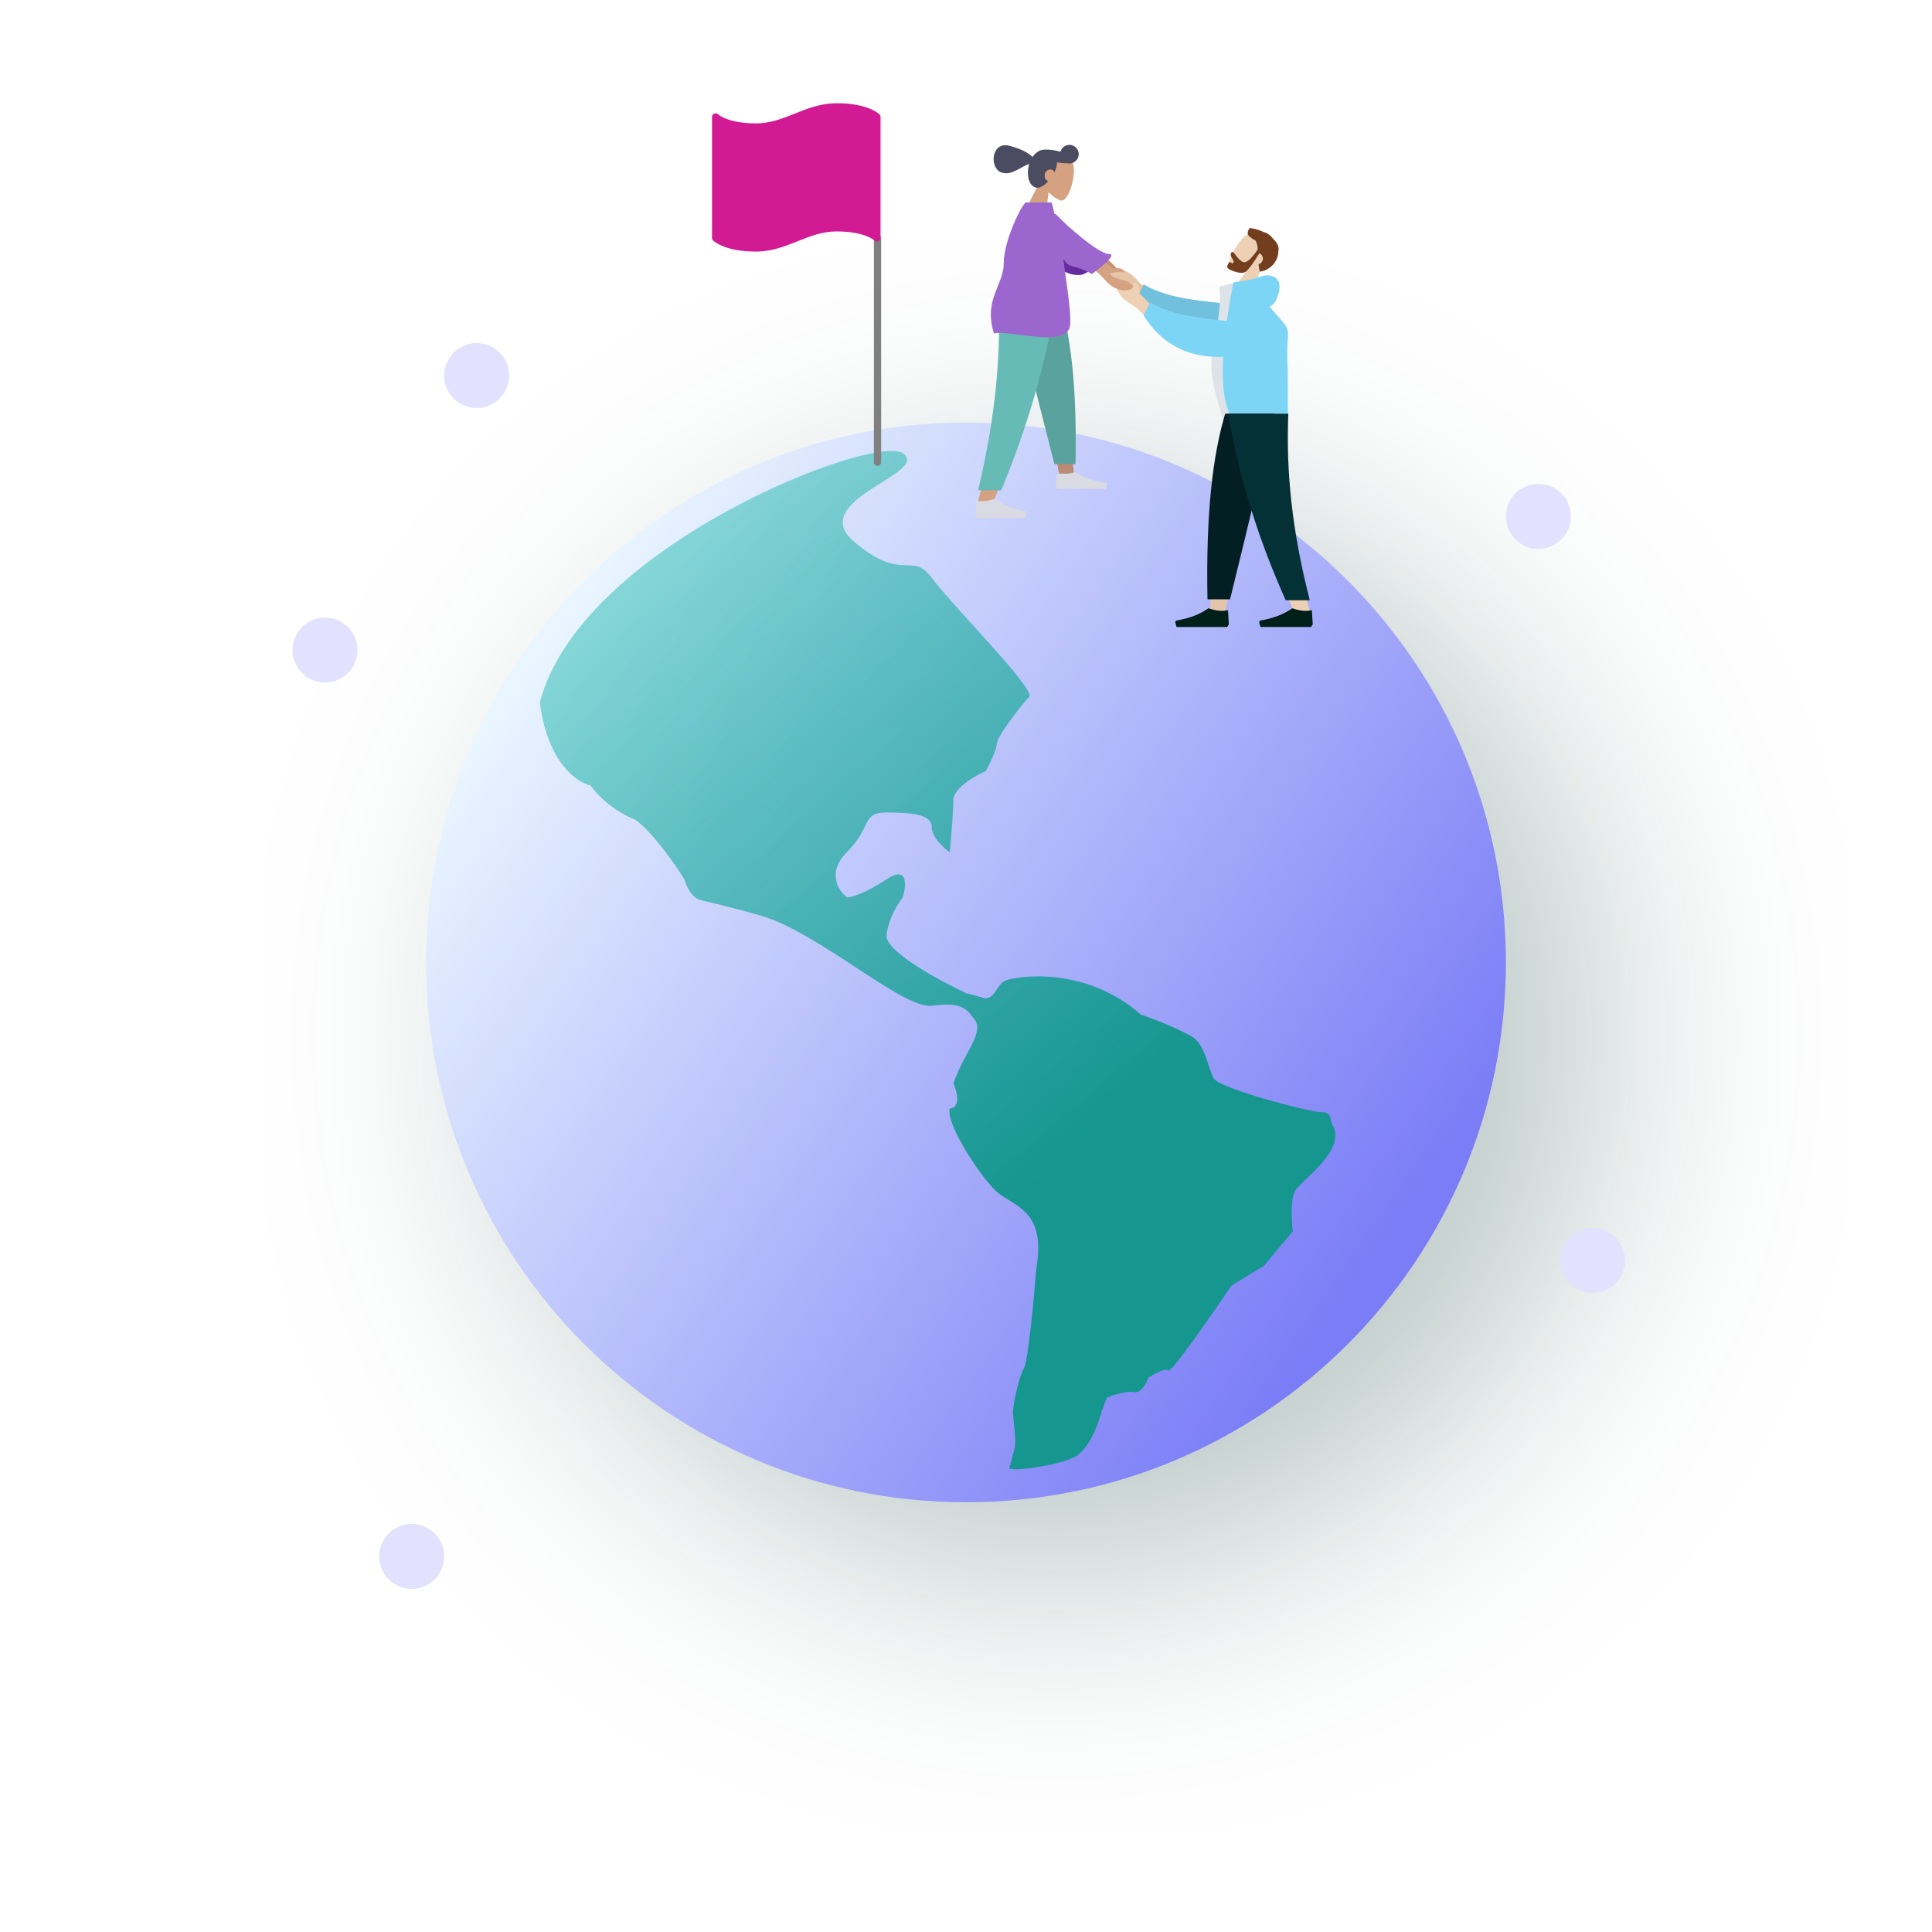
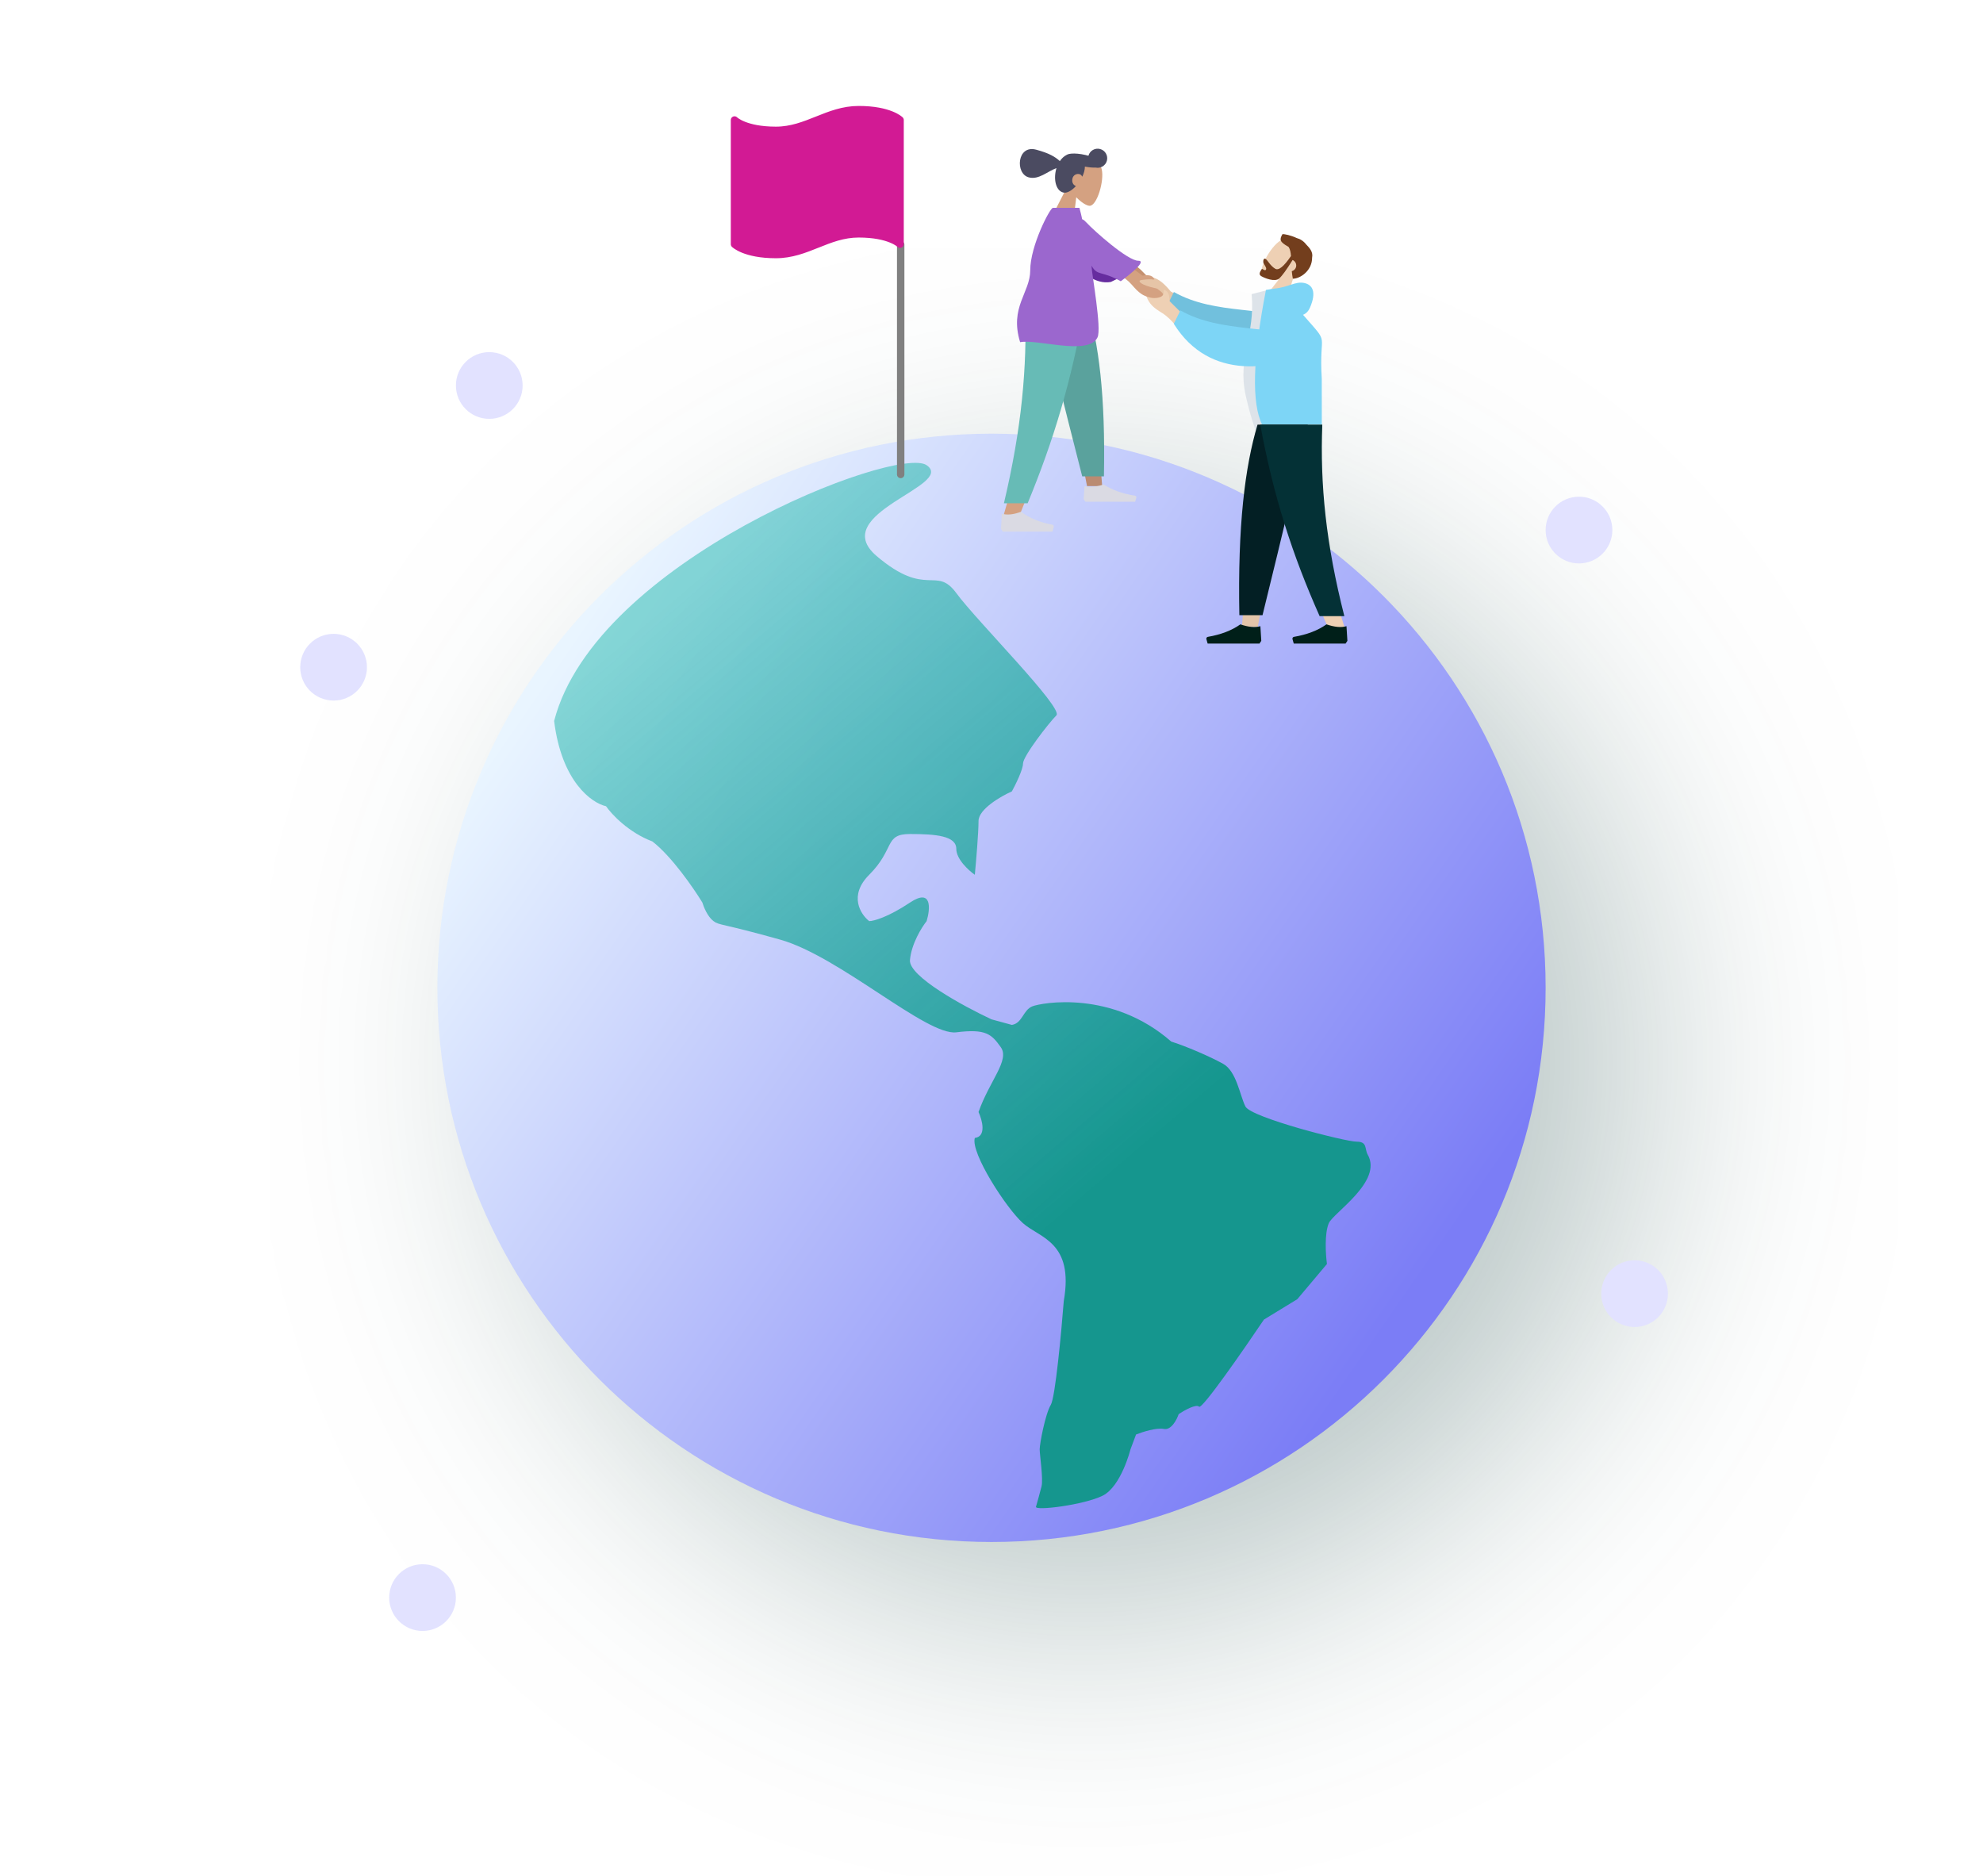
- <svg xmlns="http://www.w3.org/2000/svg" width="535" height="535" viewBox="0 0 535 535" fill="none">
+ <svg xmlns="http://www.w3.org/2000/svg" width="535" height="506" viewBox="0 0 535 506" fill="none">
  <g filter="url(#filter0_d)">
-     <circle cx="267.5" cy="266.5" r="149.5" fill="url(#paint0_linear)" />
+     <path d="M267.5 416C350.067 416 417 349.067 417 266.5C417 183.933 350.067 117 267.5 117C184.933 117 118 183.933 118 266.5C118 349.067 184.933 416 267.5 416Z" fill="url(#paint0_linear)" />
  </g>
  <path d="M149.5 194.5C160.7 151.3 242 120 250 125.5C258 131 223 138.5 236.5 150C250 161.5 252.5 152.5 258 160C263.5 167.5 287 191 285 193C283 195 276 204 276 206C276 207.6 274 211.667 273 213.5C270 214.833 264 218.3 264 221.5C264 224.7 263.333 232.5 263 236C261.333 234.833 258 231.8 258 229C258 225.5 252.5 225 245.5 225C238.5 225 241.5 229 234.5 236C228.9 241.6 232.167 246.667 234.5 248.5C235.667 248.5 239.5 247.5 245.5 243.5C251.5 239.5 251 245.167 250 248.5C248.667 250.167 245.9 254.6 245.5 259C245.1 263.4 260 271.5 267.5 275L273 276.5C275.864 276.027 276 272.5 278.5 271.5C281 270.5 300 267 316 281C319.931 282.227 326.4 285 330 287C333.6 289 334.5 295.5 336 298.5C337.5 301.5 363 308 366 308C369 308 368.104 309.938 369 311.5C373.135 318.705 359.7 327.2 358.5 330C357.3 332.8 357.667 338.5 358 341L350 350.5L341 356C335.5 364.167 324.3 380.3 323.5 379.5C322.7 378.7 319.5 380.5 318 381.5C317.5 383 316 385.9 314 385.5C312 385.1 308.167 386.333 306.5 387L305 391C305 391 302.5 401 297.5 403.5C292.5 406 279.167 407.667 279.5 406.5C279.833 405.333 280.6 402.6 281 401C281.5 399 280.5 392.5 280.5 391C280.5 389.5 282 381.5 283.5 379C284.7 377 286.333 359.5 287 351C289.8 335 280.5 334 276 330C271.5 326 261.8 311 263 307C266.2 306.6 265 302.167 264 300C267 291.5 272.5 286 270 282.5C267.5 279 266 277.5 258 278.5C250 279.5 226.5 258 210.5 253.5C194.5 249 194.1 249.7 192.5 248.5C190.9 247.3 189.833 244.667 189.5 243.5C187.167 239.667 181.2 231 176 227C169.6 224.6 165 219.667 163.5 217.5C159.667 216.667 151.5 210.9 149.5 194.5Z" fill="url(#paint1_linear)" />
-   <circle cx="132" cy="104" r="9" fill="#E2E2FF" />
-   <circle cx="90" cy="180" r="9" fill="#E2E2FF" />
-   <circle cx="114" cy="431" r="9" fill="#E2E2FF" />
-   <circle cx="441" cy="349" r="9" fill="#E2E2FF" />
-   <circle cx="426" cy="143" r="9" fill="#E2E2FF" />
+   <path d="M132 113C136.971 113 141 108.971 141 104C141 99.029 136.971 95 132 95C127.029 95 123 99.029 123 104C123 108.971 127.029 113 132 113Z" fill="#E2E2FF" />
+   <path d="M90 189C94.971 189 99 184.971 99 180C99 175.029 94.971 171 90 171C85.029 171 81 175.029 81 180C81 184.971 85.029 189 90 189Z" fill="#E2E2FF" />
+   <path d="M114 440C118.971 440 123 435.971 123 431C123 426.029 118.971 422 114 422C109.029 422 105 426.029 105 431C105 435.971 109.029 440 114 440Z" fill="#E2E2FF" />
+   <path d="M441 358C445.971 358 450 353.971 450 349C450 344.029 445.971 340 441 340C436.029 340 432 344.029 432 349C432 353.971 436.029 358 441 358Z" fill="#E2E2FF" />
+   <path d="M426 152C430.971 152 435 147.971 435 143C435 138.029 430.971 134 426 134C421.029 134 417 138.029 417 143C417 147.971 421.029 152 426 152Z" fill="#E2E2FF" />
  <path fill-rule="evenodd" clip-rule="evenodd" d="M349.011 74.726C350.797 74.1 352.399 72.994 353.264 71.218C355.755 66.1 348.224 63.194 345.448 64.9C342.671 66.606 339.196 72.994 340.676 74.44C341.267 75.017 342.992 75.435 345.011 75.405L340.254 81.468L345.818 84.68L349.011 74.726Z" fill="#EED0B4" />
  <path fill-rule="evenodd" clip-rule="evenodd" d="M348.296 69.073C346.385 71.891 344.973 73.036 344.059 72.508C342.688 71.717 342.023 70.183 341.422 69.836C340.983 69.583 340.767 70.183 340.825 70.754C340.873 71.225 341.855 72.22 341.558 72.736C341.26 73.251 340.568 72.32 340.391 72.626C340.099 73.131 339.388 73.989 340.274 74.501C341.17 75.018 343.928 76.178 345.13 75.114C345.906 74.427 347.108 72.769 348.737 70.141C348.795 70.166 348.852 70.195 348.908 70.227C349.676 70.67 349.943 71.647 349.503 72.409C349.28 72.795 348.918 73.052 348.515 73.153C348.576 73.789 348.666 74.468 348.799 75.192C350.885 75.165 354.018 72.973 353.999 69.5C354.314 67.986 353.336 66.912 352.396 65.948C351.705 65.047 350.786 64.46 349.859 64.226C348.221 63.457 346.555 63.124 345.998 63.176C345.152 64.641 345.188 65.241 347.656 66.615C348.075 67.277 348.225 68.085 348.296 69.073Z" fill="#733E1D" />
  <path fill-rule="evenodd" clip-rule="evenodd" d="M325.122 83.772L315.874 78.642C314.337 76.801 312.712 75.184 310.912 74.861C309.112 74.538 310.821 75.368 310.821 75.368C310.821 75.368 312.29 78.135 311.909 78.543C311.528 78.951 310.581 78.374 310.126 79.052C309.823 79.504 311.442 80.228 314.983 81.225L321.7 87.435L325.122 83.772Z" fill="#E6C5A7" />
  <path fill-rule="evenodd" clip-rule="evenodd" d="M353.216 89.384L352.603 87.117C342.297 82.422 327.943 85.175 316.704 78.775L314.932 82.386C324.641 98.017 342.243 94.862 353.216 89.384Z" fill="#71C0DD" />
  <path fill-rule="evenodd" clip-rule="evenodd" d="M355.509 113.46C346.216 116.016 344.255 117.343 339.902 117.753C338.97 117.84 337.059 111.146 336.078 106.677C333.785 96.234 338.723 90.445 337.678 79.346L343.473 77.874C349.071 85.202 353.337 100.689 355.509 113.46Z" fill="#DDE3E9" />
  <path fill-rule="evenodd" clip-rule="evenodd" d="M351.548 84.928C352.379 84.601 353.001 83.961 353.415 83.009C355.197 78.906 354.219 76.831 351.855 76.341C349.491 75.851 347.579 77.499 343.918 77.843C343.719 77.862 343.538 77.892 343.375 77.932L341.544 78.211C337.956 96.716 337.63 108.867 340.566 114.665L356.617 114.976L356.604 102.209C355.756 88.787 359.166 93.629 351.548 84.928Z" fill="#7DD5F6" />
  <path fill-rule="evenodd" clip-rule="evenodd" d="M318.698 84.371L315.518 81.21C315.568 79.042 314.812 78.437 314.078 78.213C313.82 78.087 314.256 80.026 313.246 79.496C312.237 78.967 310.178 76.265 309.613 76.531C308.777 76.924 308.855 78.892 309.3 79.988C310.13 82.035 311.052 82.919 313.519 84.438C314.81 85.233 316.101 86.453 317.393 88.099L318.698 84.371Z" fill="#EED0B4" />
  <path fill-rule="evenodd" clip-rule="evenodd" d="M354.968 94.347L354.355 92.081C344.048 87.385 329.695 90.138 318.456 83.738L316.684 87.35C326.393 102.98 343.995 99.826 354.968 94.347Z" fill="#7DD5F6" />
  <path fill-rule="evenodd" clip-rule="evenodd" d="M352.645 114.566L343.592 145.76L339.334 169.18H335.061L339.327 114.566H352.645Z" fill="#E3C5AA" />
  <path fill-rule="evenodd" clip-rule="evenodd" d="M356.713 114.566C356.081 130.771 356.331 139.609 356.472 141.082C356.613 142.554 357.416 152.414 362.885 169.675H358.44C351.197 153.116 348.669 143.256 347.838 141.082C347.008 138.908 344.554 130.069 340.972 114.566H356.713Z" fill="#EED0B4" />
  <path fill-rule="evenodd" clip-rule="evenodd" d="M352.838 114.566C350.483 125.3 346.411 142.434 340.62 165.968H334.37C333.908 141.812 335.872 125.914 339.273 114.566H352.838Z" fill="#031F24" />
  <path fill-rule="evenodd" clip-rule="evenodd" d="M356.745 114.566C356.126 130.771 357.729 146.736 362.695 166.22H356.026C348.77 149.909 343.57 134.023 340.016 114.566H356.745Z" fill="#043136" />
-   <path fill-rule="evenodd" clip-rule="evenodd" d="M363.518 172.887L363.272 168.933C361.836 169.353 360.038 169.188 357.877 168.439C355.553 170.085 352.628 171.209 349.101 171.811L349.101 171.811C348.832 171.857 348.651 172.112 348.697 172.381C348.7 172.399 348.704 172.416 348.709 172.433L349.048 173.629H357.877H363.027L363.518 172.887Z" fill="#001F19" />
-   <path fill-rule="evenodd" clip-rule="evenodd" d="M340.287 172.887L340.042 168.933C338.606 169.353 336.807 169.188 334.646 168.439C332.323 170.085 329.397 171.209 325.871 171.811L325.871 171.811C325.602 171.857 325.421 172.112 325.467 172.381C325.469 172.399 325.473 172.416 325.478 172.433L325.817 173.629H334.646H339.797L340.287 172.887Z" fill="#001F19" />
+   <path fill-rule="evenodd" clip-rule="evenodd" d="M363.518 172.887L363.272 168.933C361.836 169.353 360.038 169.188 357.877 168.439C355.553 170.085 352.628 171.209 349.101 171.811C348.832 171.857 348.651 172.112 348.697 172.381C348.7 172.399 348.704 172.416 348.709 172.433L349.048 173.629H357.877H363.027L363.518 172.887Z" fill="#001F19" />
+   <path fill-rule="evenodd" clip-rule="evenodd" d="M340.287 172.887L340.042 168.933C338.606 169.353 336.807 169.188 334.646 168.439C332.323 170.085 329.397 171.209 325.871 171.811C325.602 171.857 325.421 172.112 325.467 172.381C325.469 172.399 325.473 172.416 325.478 172.433L325.817 173.629H334.646H339.797L340.287 172.887Z" fill="#001F19" />
  <path fill-rule="evenodd" clip-rule="evenodd" d="M288.114 50.011C287.327 48.357 286.993 46.499 287.618 44.684C289.42 39.457 296.522 42.616 297.244 45.692C297.966 48.767 295.967 55.542 293.974 55.523C293.179 55.515 291.721 54.621 290.369 53.218L289.463 60.647L283.488 59.046L288.114 50.011Z" fill="#D4A181" />
  <path fill-rule="evenodd" clip-rule="evenodd" d="M290.282 50.19C289.16 51.414 287.848 52.21 286.824 51.936C284.88 51.415 284.194 48.445 284.943 45.65C284.969 45.551 284.997 45.454 285.027 45.359C282.592 46.219 280.261 48.576 277.54 47.847C273.837 46.855 274.368 38.993 279.541 40.379C283.059 41.322 284.652 42.298 285.94 43.456C286.457 42.706 287.092 42.129 287.771 41.789C287.943 41.676 288.183 41.588 288.479 41.526C288.662 41.481 288.846 41.455 289.03 41.447C290.018 41.357 291.384 41.473 292.852 41.812C293.127 41.875 293.394 41.944 293.654 42.017C294.025 40.647 295.436 39.835 296.808 40.203C298.183 40.571 298.999 41.984 298.631 43.359C298.274 44.689 296.941 45.496 295.61 45.214C294.797 45.245 293.787 45.156 292.698 44.942C292.698 45.36 292.635 45.819 292.501 46.32C292.382 46.763 292.208 47.219 291.99 47.672C291.832 47.334 291.57 47.071 291.255 46.986C290.374 46.75 289.567 47.31 289.361 48.08C289.1 49.056 289.474 49.913 290.282 50.19Z" fill="#4B4B61" />
  <path fill-rule="evenodd" clip-rule="evenodd" d="M280.525 82.192L289.197 110.152L293.275 131.144H297.369L293.283 82.192H280.525Z" fill="#BA8B72" />
  <path fill-rule="evenodd" clip-rule="evenodd" d="M276.594 82.415C277.2 99.155 276.961 108.285 276.825 109.806C276.69 111.326 275.919 121.512 270.67 139.341H274.936C281.888 122.237 284.315 112.052 285.112 109.806C285.909 107.56 288.264 98.43 291.702 82.415H276.594Z" fill="#D4A181" />
  <path fill-rule="evenodd" clip-rule="evenodd" d="M280.525 82.192C282.732 91.865 286.549 107.305 291.975 128.512H297.833C298.265 106.745 296.425 92.418 293.238 82.192H280.525Z" fill="#5AA29D" />
  <path fill-rule="evenodd" clip-rule="evenodd" d="M276.563 82.415C277.157 99.155 275.618 115.646 270.852 135.773H277.253C284.217 118.924 289.209 102.514 292.62 82.415H276.563Z" fill="#67BBB6" />
  <path fill-rule="evenodd" clip-rule="evenodd" d="M270.062 142.66L270.298 138.575C271.676 139.009 273.402 138.839 275.477 138.065C277.707 139.765 280.515 140.926 283.9 141.548C284.158 141.595 284.332 141.859 284.288 142.137C284.285 142.155 284.281 142.173 284.277 142.19L283.951 143.426H275.477H270.533L270.062 142.66Z" fill="#DADAE3" />
  <path fill-rule="evenodd" clip-rule="evenodd" d="M292.359 134.69L292.595 131.146C293.973 131.523 295.699 131.375 297.774 130.703C300.004 132.178 302.812 133.186 306.197 133.725C306.455 133.766 306.629 133.995 306.585 134.237C306.582 134.252 306.578 134.268 306.573 134.283L306.248 135.355H297.774H292.83L292.359 134.69Z" fill="#DADAE3" />
  <path d="M310.58 75.622L307.728 72.734L305.946 71.259L304.39 72.71L305.438 74.385L306.96 76.102L309.192 77.88L311.323 78.064L310.58 75.622Z" fill="#C5906F" />
  <path fill-rule="evenodd" clip-rule="evenodd" d="M304.628 71.711L308.248 74.356C310.382 73.967 311.098 74.619 311.434 75.308C311.599 75.543 309.616 75.417 310.297 76.331C310.978 77.245 313.969 78.855 313.795 79.455C313.538 80.342 311.582 80.573 310.43 80.306C308.278 79.806 307.261 79.035 305.373 76.836C304.386 75.686 302.979 74.602 301.151 73.584L304.628 71.711Z" fill="#D4A181" />
  <path fill-rule="evenodd" clip-rule="evenodd" d="M290.235 64.908C292.834 66.659 299.852 71.173 304.484 73.741L299.697 76.066C295.433 76.834 291.906 73.272 288.853 71.039C286.447 69.28 287.238 65.448 290.235 64.908Z" fill="#662C9F" />
  <path fill-rule="evenodd" clip-rule="evenodd" d="M293.162 60.085C295.105 62.191 304.215 70.349 307.11 70.349C310.005 70.349 302.373 75.876 302.373 75.876C297.11 72.928 296.098 74.56 294.478 71.665C294.629 74.479 297.249 88.576 296.098 91.023C293.732 96.053 279.88 91.395 275.222 92.312C272.305 82.839 277.945 78.99 277.95 72.928C277.954 66.291 283.284 56.074 284.068 56.074H291.219C292.571 61.007 291.219 57.98 293.162 60.085Z" fill="#9B67CE" />
  <path fill-rule="evenodd" clip-rule="evenodd" d="M313.29 76.641C311.308 75.236 310.53 75.35 310.53 75.35C310.376 75.312 307.647 75.433 307.48 75.725C307.177 76.254 308.853 77.268 312.899 77.981C313.219 78.038 314.206 77.746 314.163 77.409C313.944 77.205 313.658 76.952 313.29 76.641Z" fill="#E6C5A7" />
-   <path d="M243 128L243 66" stroke="#808080" stroke-width="2" stroke-linecap="round" stroke-linejoin="round" />
+   <path d="M243 128V66" stroke="#808080" stroke-width="2" stroke-linecap="round" stroke-linejoin="round" />
  <path d="M242.834 65.875C242.834 65.875 240.042 63.084 231.667 63.084C223.292 63.084 217.709 68.667 209.334 68.667C200.959 68.667 198.167 65.875 198.167 65.875V32.375C198.167 32.375 200.959 35.167 209.334 35.167C217.709 35.167 223.292 29.584 231.667 29.584C240.042 29.584 242.834 32.375 242.834 32.375V65.875Z" fill="#D21A94" stroke="#D21A94" stroke-width="2" stroke-linecap="round" stroke-linejoin="round" />
  <defs>
    <filter id="filter0_d" x="73" y="67" width="439" height="439" filterUnits="userSpaceOnUse" color-interpolation-filters="sRGB">
      <feFlood flood-opacity="0" result="BackgroundImageFix" />
      <feColorMatrix in="SourceAlpha" type="matrix" values="0 0 0 0 0 0 0 0 0 0 0 0 0 0 0 0 0 0 127 0" />
      <feOffset dx="25" dy="20" />
      <feGaussianBlur stdDeviation="35" />
      <feColorMatrix type="matrix" values="0 0 0 0 0 0 0 0 0 0.192 0 0 0 0 0.18 0 0 0 0.28 0" />
      <feBlend mode="normal" in2="BackgroundImageFix" result="effect1_dropShadow" />
      <feBlend mode="normal" in="SourceGraphic" in2="effect1_dropShadow" result="shape" />
    </filter>
    <linearGradient id="paint0_linear" x1="382.763" y1="345.815" x2="147.101" y2="182.62" gradientUnits="userSpaceOnUse">
      <stop stop-color="#7B7DF6" />
      <stop offset="1" stop-color="#E9F5FF" />
    </linearGradient>
    <linearGradient id="paint1_linear" x1="310" y1="308.5" x2="183.5" y2="160.5" gradientUnits="userSpaceOnUse">
      <stop stop-color="#15968E" />
      <stop offset="1" stop-color="#3EC1B9" stop-opacity="0.59" />
    </linearGradient>
  </defs>
</svg>
